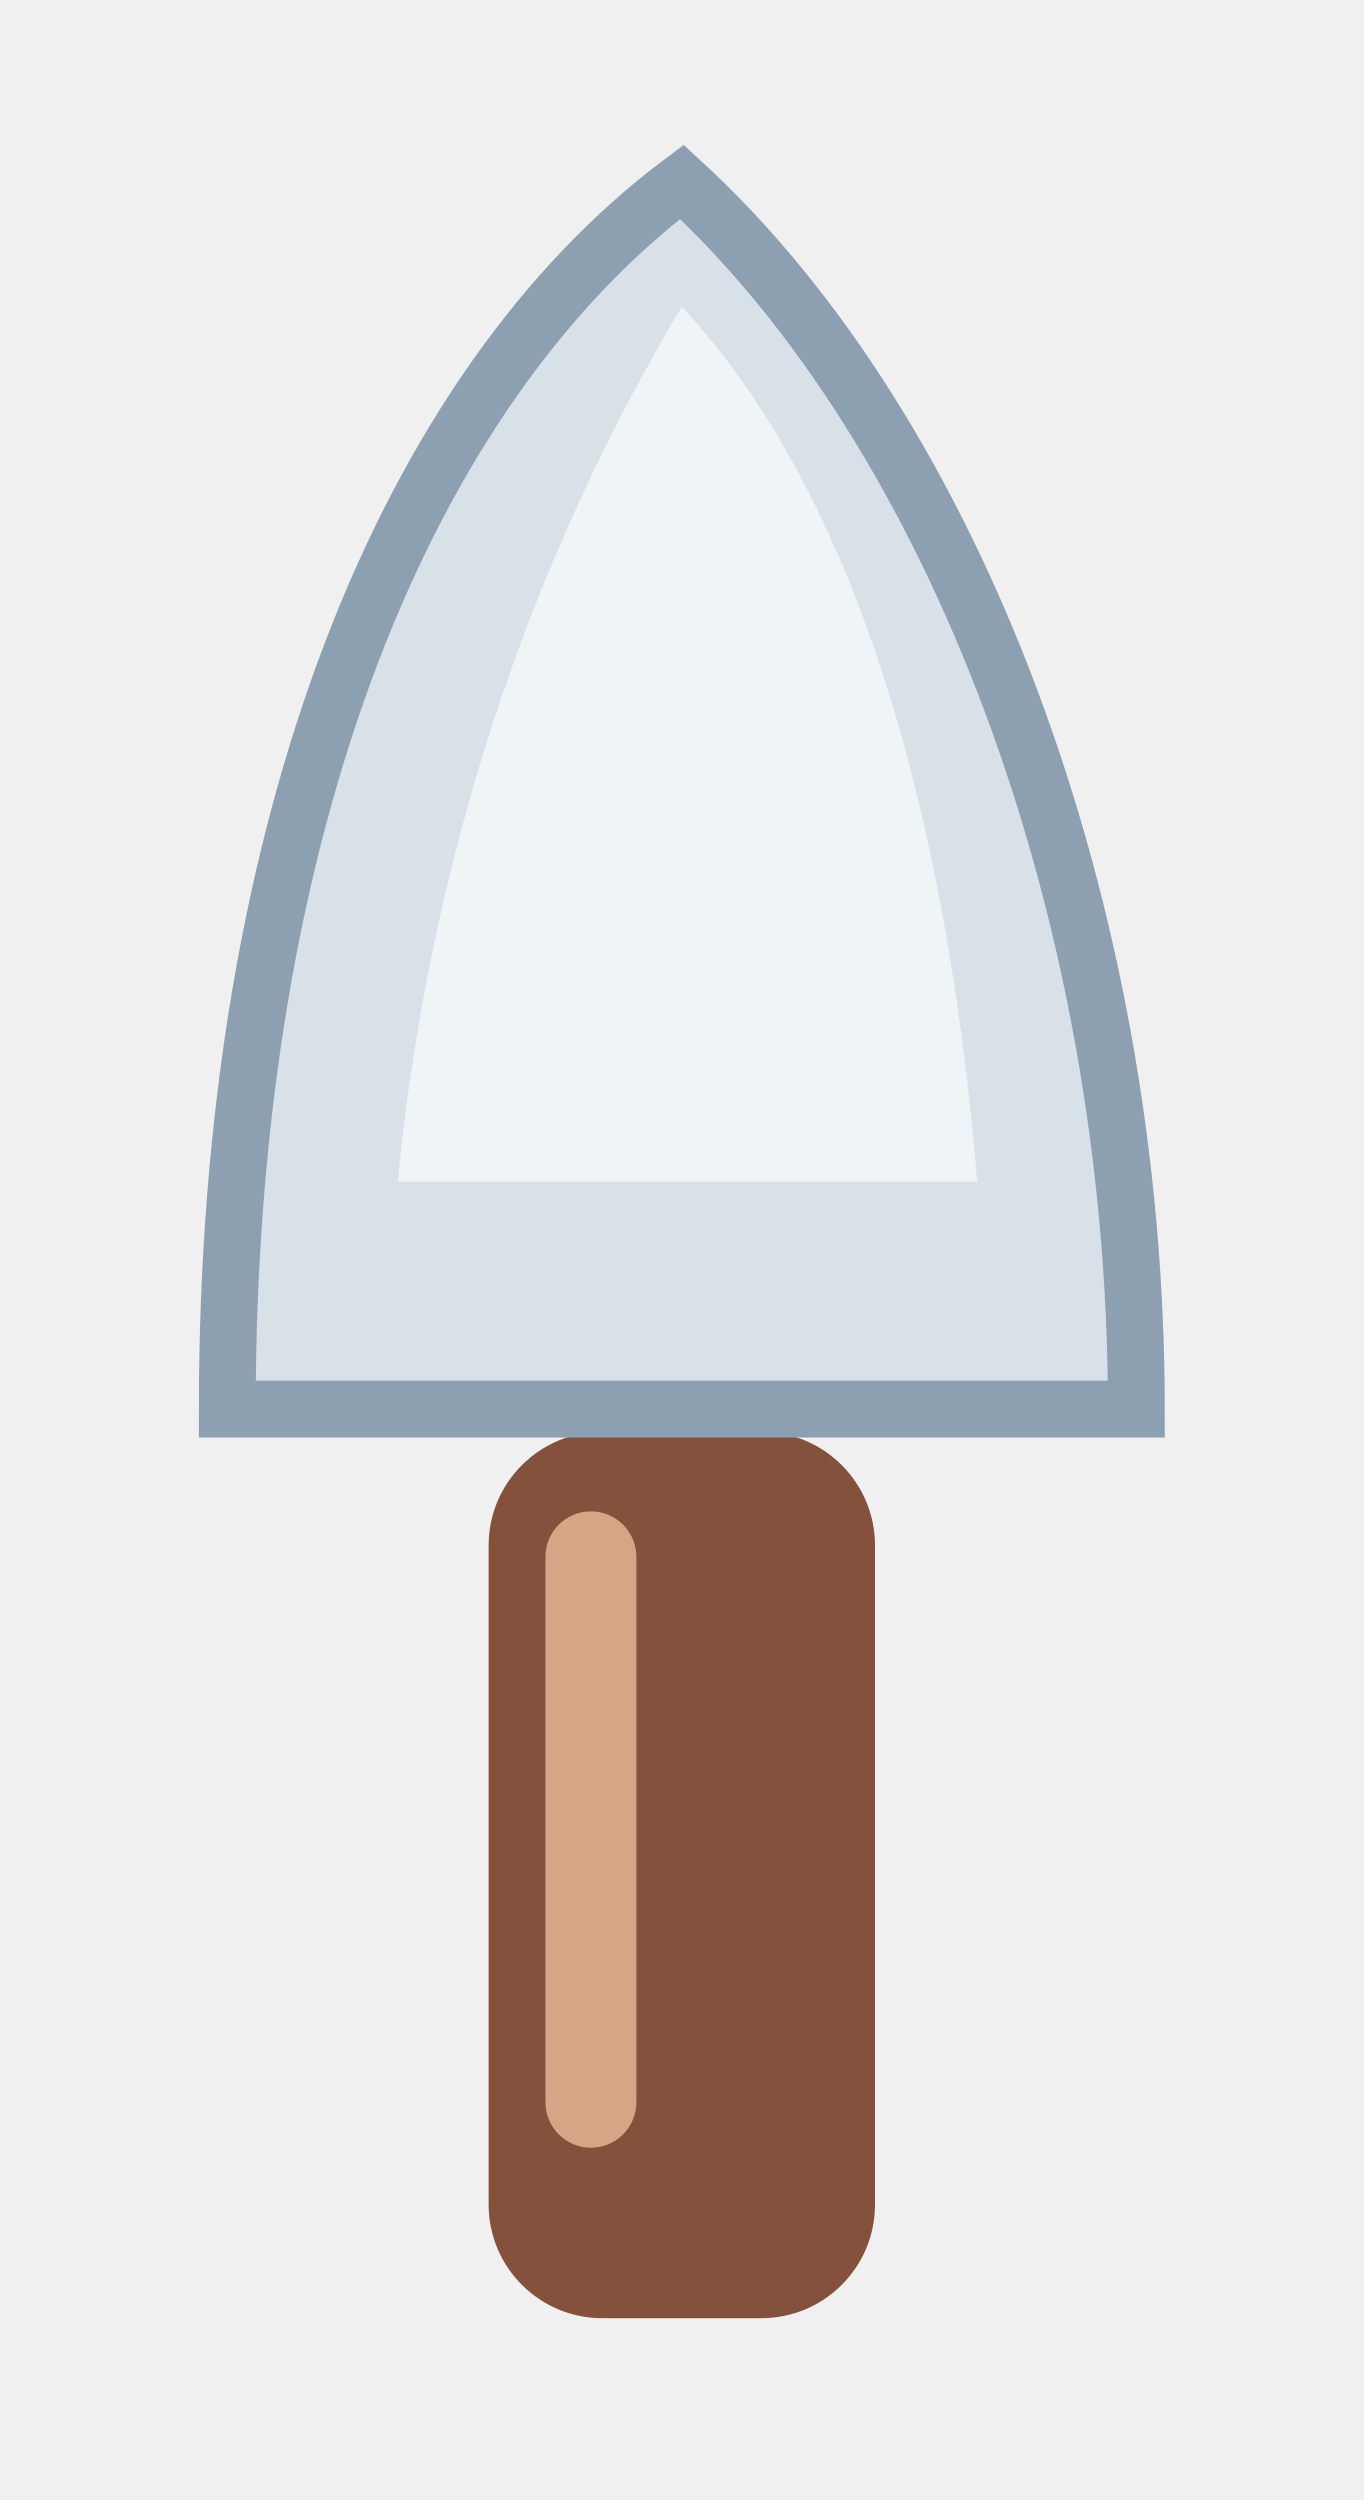
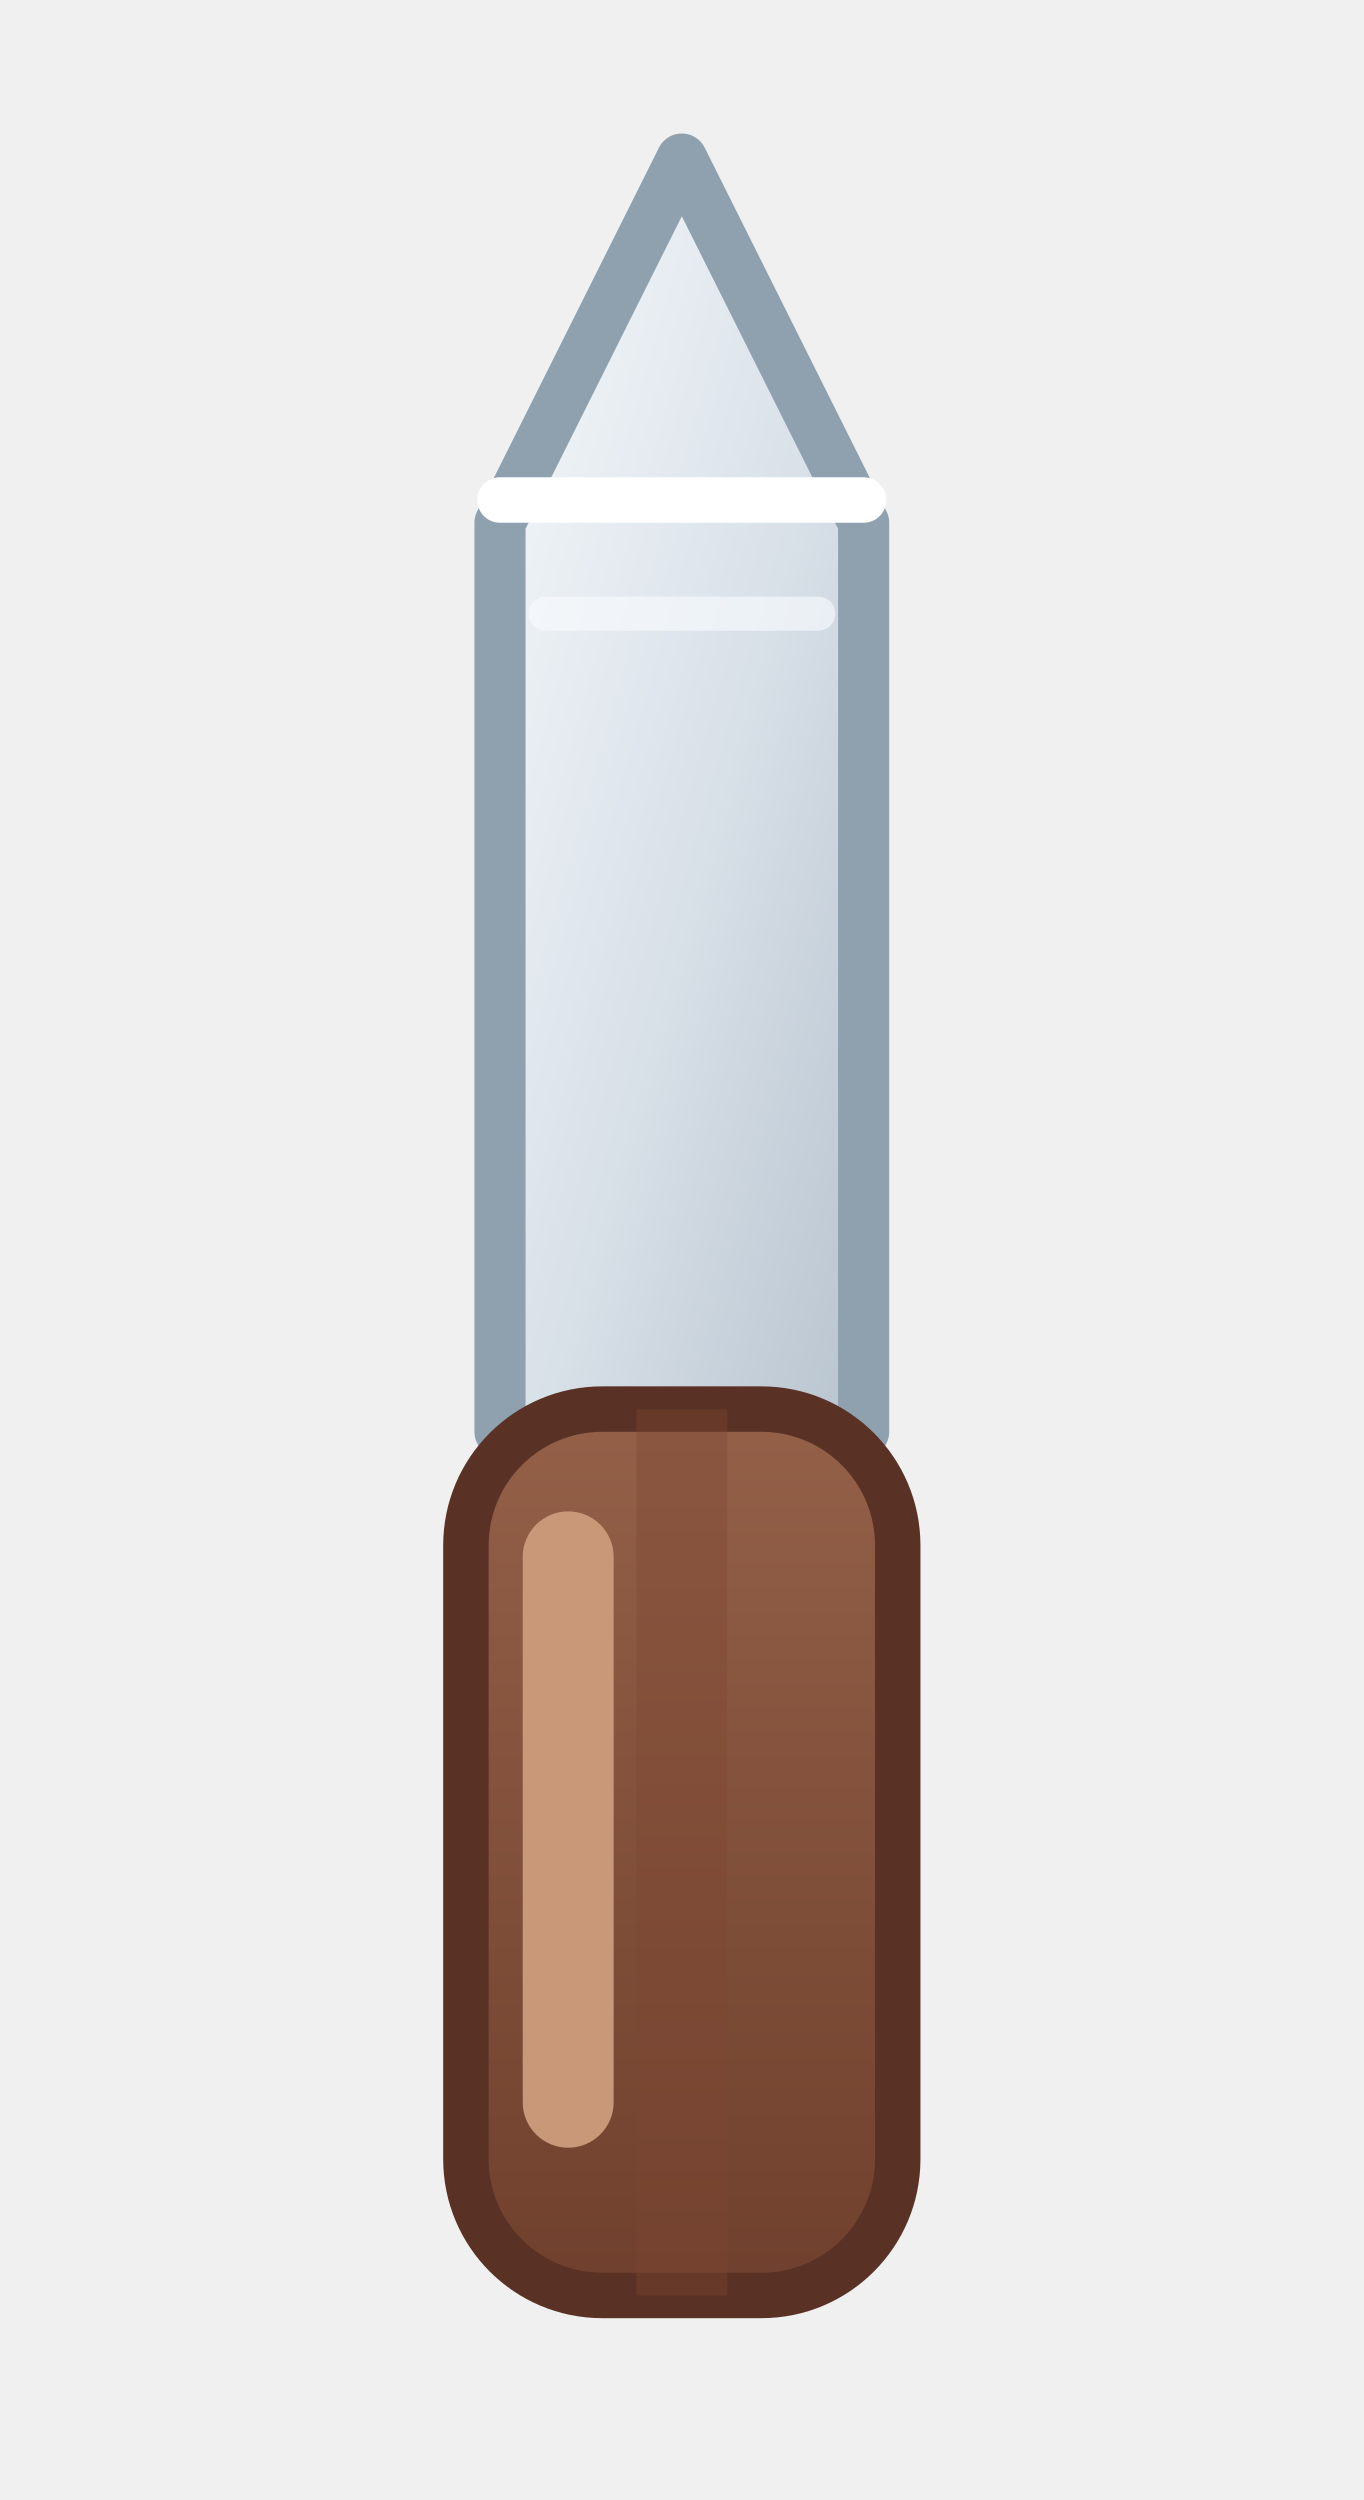
<svg xmlns="http://www.w3.org/2000/svg" viewBox="0 0 120 220" role="img" aria-labelledby="title desc">
-   <rect x="43" y="126" width="34" height="78" rx="10" fill="#84513c" />
-   <rect x="48" y="133" width="8" height="56" rx="4" fill="#d5a686" />
-   <path d="M60 16c24 22 40 64 40 108H20C20 72 36 34 60 16Z" fill="#d8e0e8" stroke="#8da0b1" stroke-width="5" />
-   <path d="M60 27c14 15 23 41 26 77H35c3-31 13-57 25-77Z" fill="#eff4f7" />
+   <defs>
+     <linearGradient id="knifeBlade" x1="0%" x2="100%" y1="0%" y2="100%">
+       <stop offset="0%" stop-color="#f7fafc" />
+       <stop offset="55%" stop-color="#d8e0e8" />
+       <stop offset="100%" stop-color="#b7c3ce" />
+     </linearGradient>
+     <linearGradient id="knifeHandle" x1="0%" x2="0%" y1="0%" y2="100%">
+       <stop offset="0%" stop-color="#946048" />
+       <stop offset="100%" stop-color="#6f402d" />
+     </linearGradient>
+   </defs>
+   <path d="M60 14L76 46L76 126H44V46L60 14Z" fill="url(#knifeBlade)" stroke="#8fa1af" stroke-width="4.5" stroke-linejoin="round" />
+   <path d="M44 44H76" stroke="#ffffff" stroke-linecap="round" stroke-width="4" />
+   <path d="M48 54H72" stroke="#f8fbfd" stroke-linecap="round" stroke-opacity="0.65" stroke-width="3" />
+   <rect x="41" y="124" width="38" height="78" rx="12" fill="url(#knifeHandle)" stroke="#5a3225" stroke-width="4" />
+   <rect x="46" y="133" width="8" height="56" rx="4" fill="#c99879" />
+   <rect x="56" y="124" width="8" height="78" fill="#7a4632" opacity="0.35" />
</svg>
